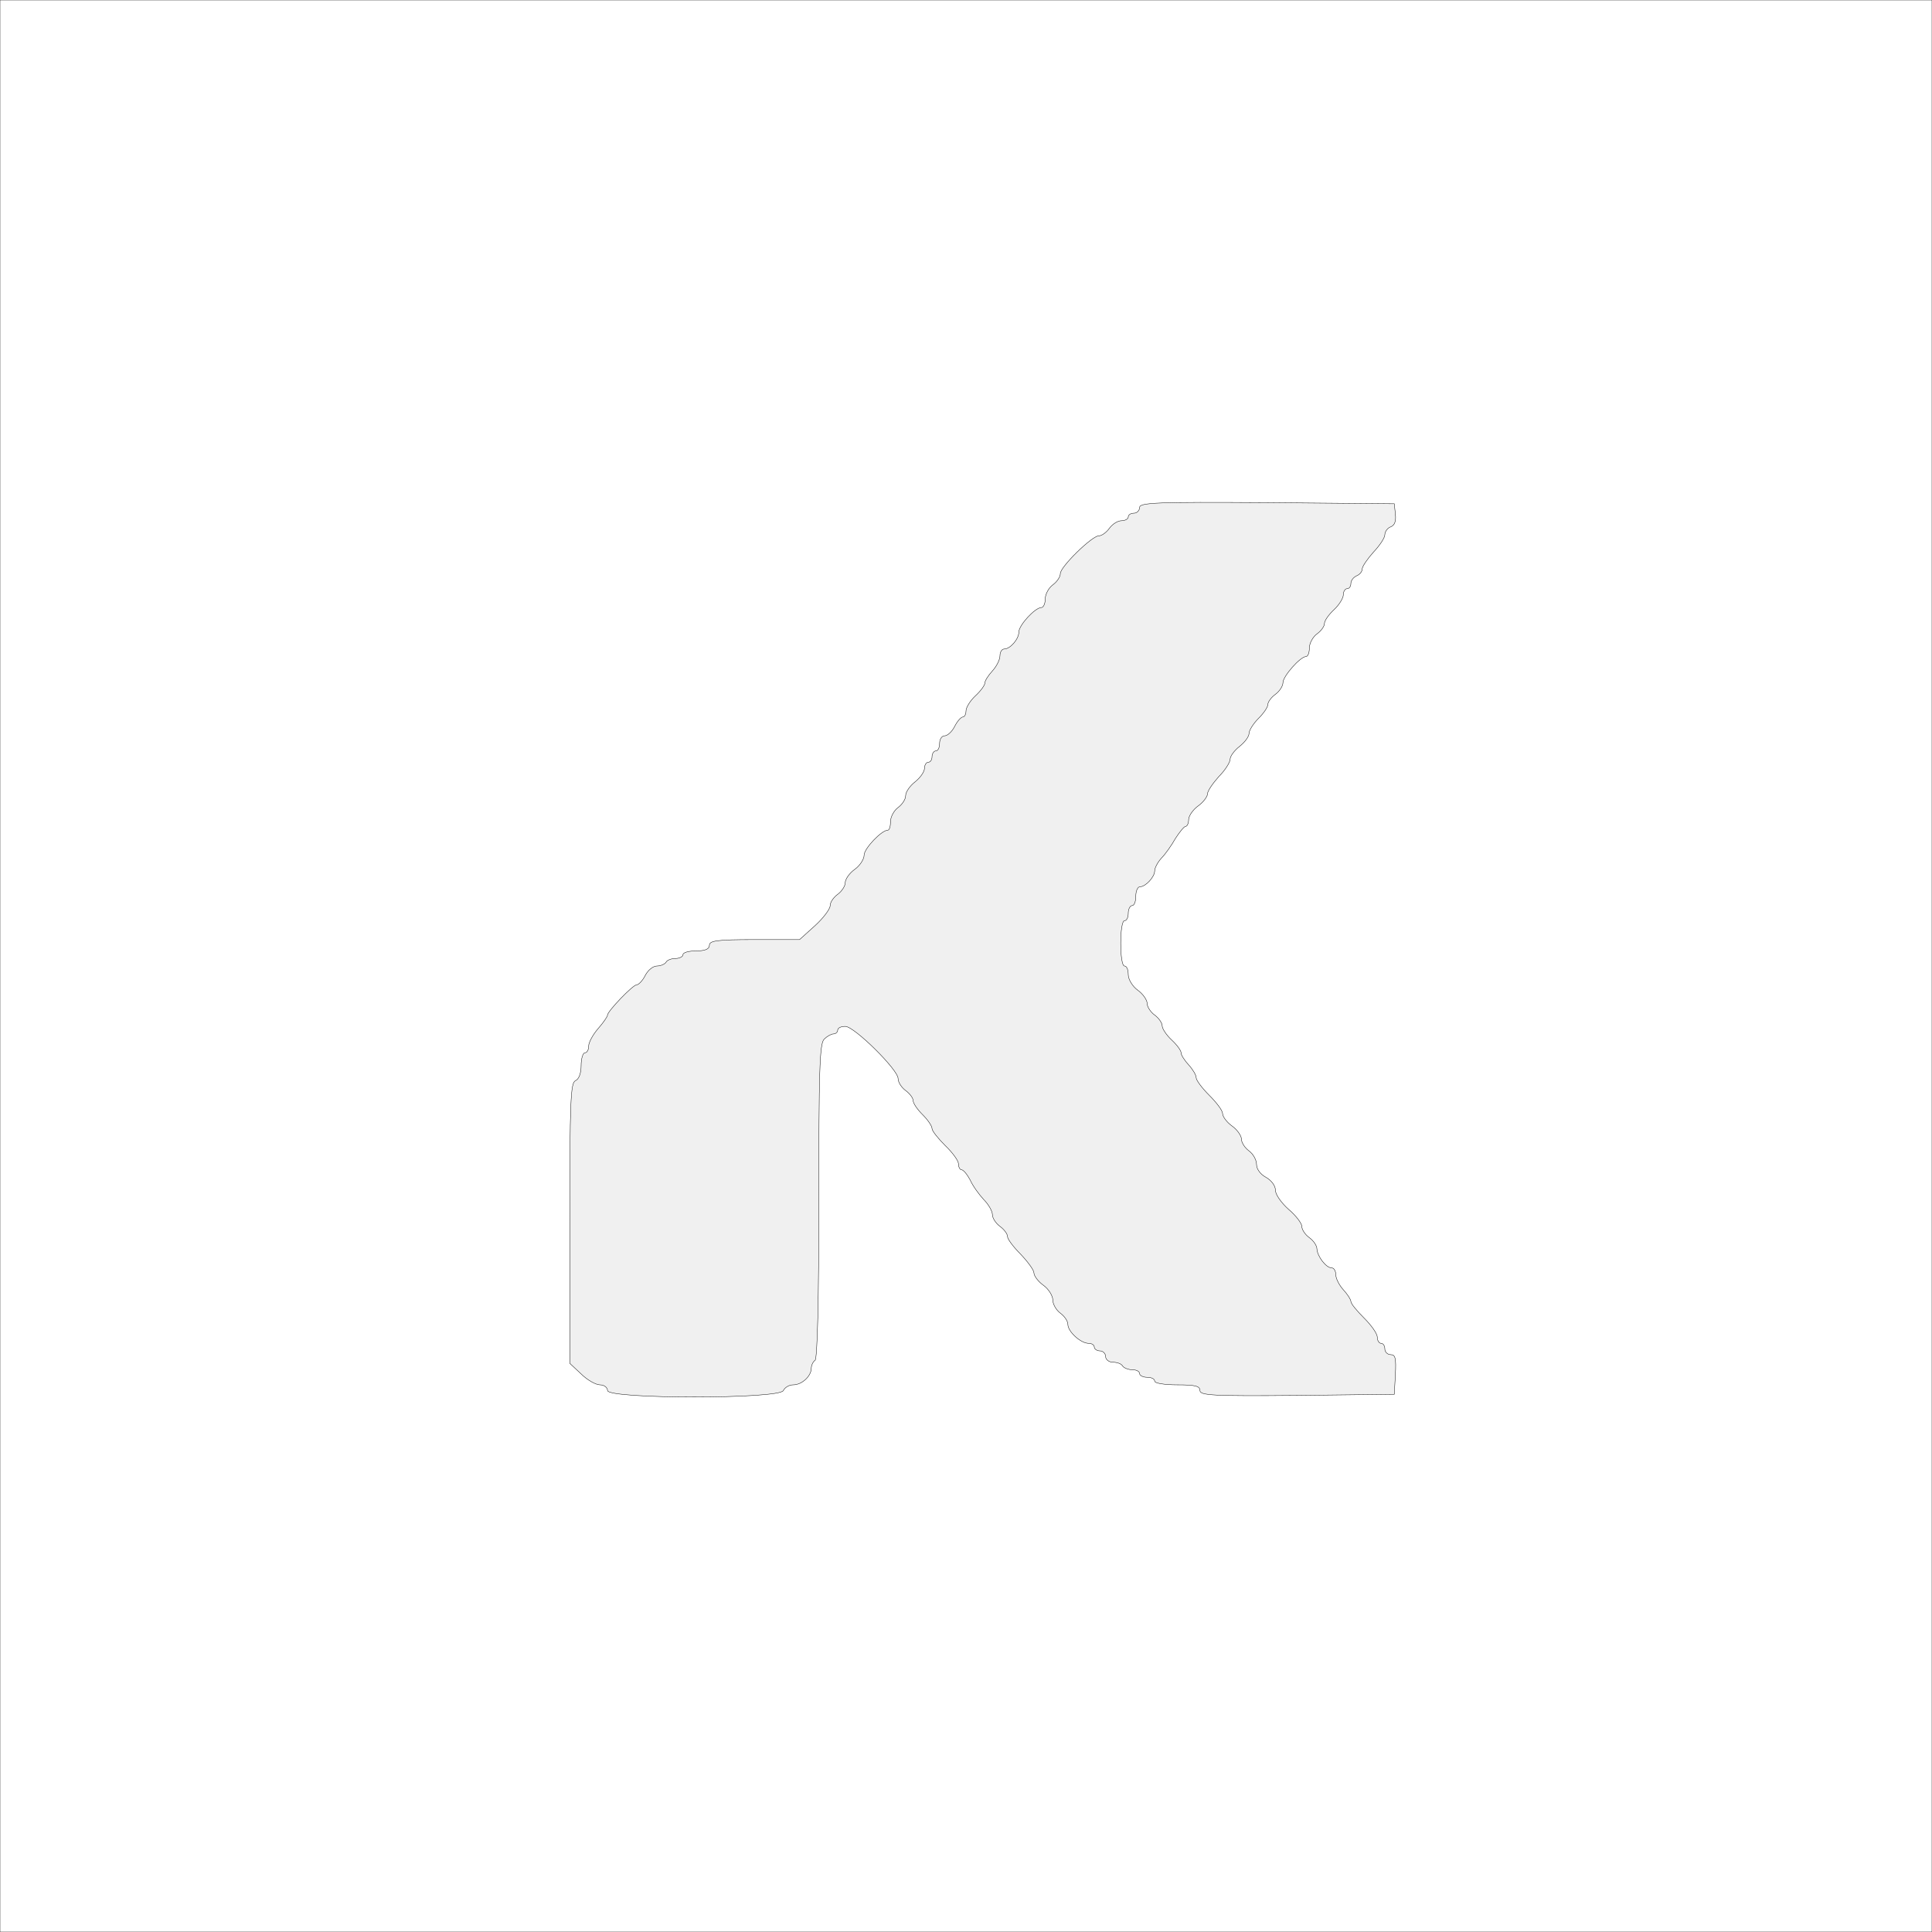
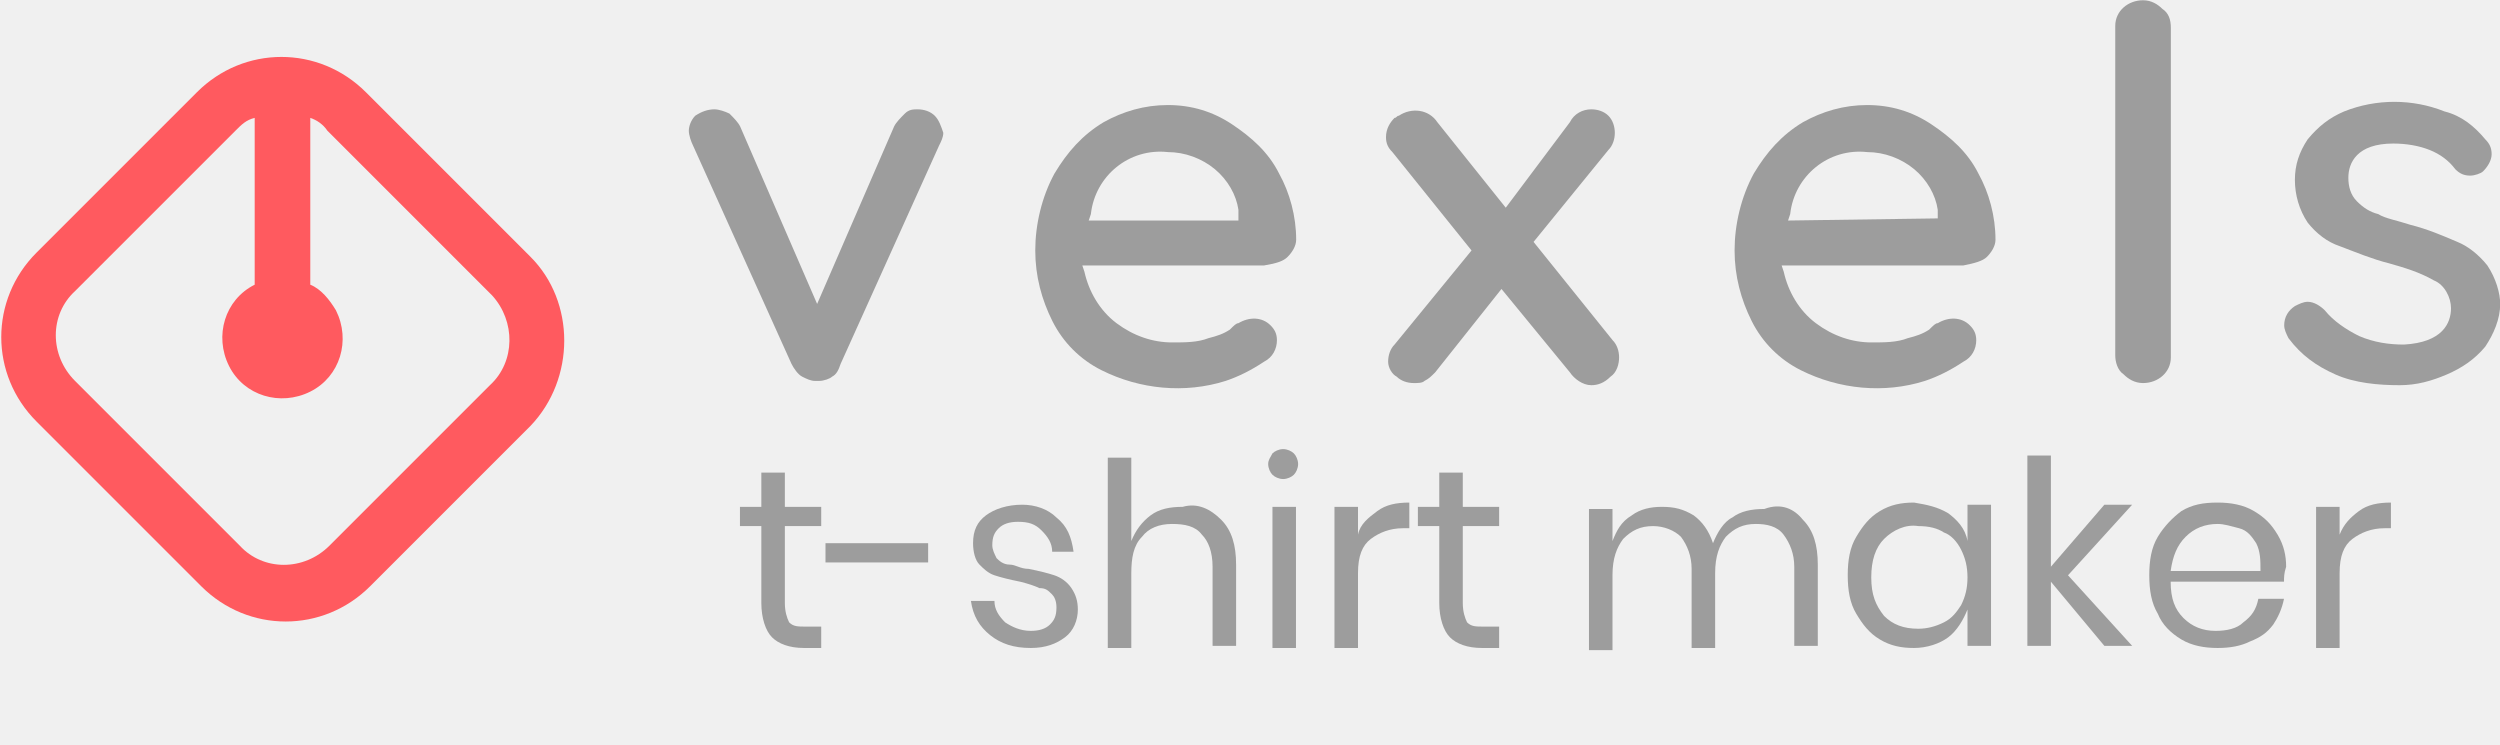
- <svg xmlns="http://www.w3.org/2000/svg" version="1.0" width="512pt" height="512pt" viewBox="0 0 512 512">
-   <g transform="translate(0,512) scale(0.1,-0.1)" fill="transperent" stroke="black">
-     <path fill="white" d="M0 2560 l0 -2560 2560 0 2560 0 0 2560 0 2560 -2560 0 -2560 0 0 -2560z m3698 1197 c2 -18 -2 -29 -12 -33 -9 -3 -16 -13 -16 -21 0 -8 -13 -28 -30 -46 -16 -18 -30 -38 -30 -45 0 -7 -7 -15 -15 -18 -8 -4 -15 -12 -15 -20 0 -8 -4 -14 -10 -14 -5 0 -10 -7 -10 -16 0 -9 -11 -27 -25 -40 -14 -13 -25 -29 -25 -36 0 -8 -9 -20 -20 -28 -11 -8 -20 -25 -20 -37 0 -13 -4 -23 -9 -23 -15 0 -61 -52 -61 -69 0 -9 -9 -23 -20 -31 -11 -8 -20 -20 -20 -27 0 -7 -11 -23 -25 -37 -14 -14 -25 -32 -25 -40 0 -8 -11 -23 -25 -34 -14 -11 -25 -26 -25 -34 0 -8 -13 -29 -30 -46 -16 -18 -30 -38 -30 -46 0 -7 -11 -22 -25 -32 -14 -10 -25 -27 -25 -36 0 -10 -4 -18 -8 -18 -4 0 -16 -15 -27 -32 -10 -18 -27 -42 -37 -52 -10 -11 -18 -26 -18 -34 0 -16 -24 -42 -39 -42 -6 0 -11 -11 -11 -25 0 -14 -4 -25 -10 -25 -5 0 -10 -9 -10 -20 0 -11 -4 -20 -10 -20 -6 0 -10 -27 -10 -60 0 -33 4 -60 10 -60 6 0 10 -10 10 -23 0 -12 11 -31 25 -41 14 -10 25 -26 25 -35 0 -9 9 -23 20 -31 11 -8 20 -21 20 -29 0 -7 11 -24 25 -37 14 -13 25 -28 25 -34 0 -6 9 -20 20 -32 11 -12 20 -27 20 -34 0 -7 16 -28 35 -47 19 -19 35 -40 35 -48 0 -8 11 -23 25 -33 14 -10 25 -26 25 -35 0 -9 9 -23 20 -31 11 -8 20 -24 20 -36 0 -12 10 -26 25 -34 14 -8 25 -22 25 -34 0 -12 16 -34 35 -51 19 -16 35 -37 35 -45 0 -9 9 -22 20 -30 11 -8 20 -21 20 -30 1 -19 24 -50 39 -50 6 0 11 -8 11 -18 0 -10 9 -28 20 -40 11 -12 20 -26 20 -31 0 -6 16 -25 35 -44 19 -19 35 -41 35 -51 0 -9 5 -16 10 -16 6 0 10 -7 10 -15 0 -8 7 -15 16 -15 12 0 14 -10 12 -52 l-3 -53 -257 -3 c-225 -2 -258 0 -258 13 0 12 -13 15 -60 15 -33 0 -60 4 -60 10 0 6 -9 10 -20 10 -11 0 -20 5 -20 10 0 6 -9 10 -19 10 -11 0 -23 5 -26 10 -3 6 -15 10 -26 10 -10 0 -19 7 -19 15 0 8 -7 15 -15 15 -8 0 -15 5 -15 10 0 6 -7 10 -15 10 -21 0 -55 31 -55 50 0 9 -9 22 -20 30 -11 8 -20 24 -20 35 0 11 -11 29 -25 39 -14 10 -25 25 -25 33 0 7 -16 29 -35 49 -19 19 -35 40 -35 47 0 7 -9 19 -20 27 -11 8 -20 22 -20 31 0 9 -10 27 -23 40 -12 13 -29 36 -36 52 -8 15 -18 27 -23 27 -4 0 -8 7 -8 16 0 8 -16 30 -35 48 -19 19 -35 39 -35 45 0 7 -11 23 -25 37 -14 14 -25 30 -25 37 0 7 -9 19 -20 27 -11 8 -20 22 -20 32 0 23 -116 138 -140 138 -11 0 -20 -4 -20 -10 0 -5 -5 -10 -11 -10 -6 0 -17 -6 -25 -14 -12 -12 -14 -83 -14 -430 0 -266 -4 -417 -10 -421 -5 -3 -10 -13 -10 -21 0 -21 -25 -44 -48 -44 -11 0 -22 -7 -26 -15 -8 -23 -466 -23 -466 0 0 8 -9 15 -20 15 -11 0 -34 13 -50 29 l-30 28 0 372 c0 321 2 372 15 377 9 4 15 19 15 40 0 19 5 34 10 34 6 0 10 8 10 18 0 9 11 30 25 46 14 16 25 32 25 36 0 10 67 80 77 80 5 0 16 11 23 25 7 14 21 25 31 25 10 0 21 5 24 10 3 6 15 10 26 10 10 0 19 5 19 10 0 6 16 10 35 10 24 0 35 5 35 15 0 12 20 15 120 15 l119 0 41 37 c22 20 40 44 40 53 0 9 9 22 20 30 11 8 20 22 20 31 0 9 11 25 25 35 14 10 25 27 25 38 0 17 46 66 63 66 4 0 7 10 7 23 0 12 9 29 20 37 11 8 20 22 20 31 0 10 11 26 25 37 14 11 25 27 25 36 0 9 5 16 10 16 6 0 10 7 10 15 0 8 5 15 10 15 6 0 10 9 10 20 0 11 6 20 13 20 8 0 20 11 27 25 7 14 17 25 22 25 4 0 8 7 8 16 0 9 11 27 25 40 14 13 25 28 25 34 0 6 9 20 20 32 11 12 20 30 20 40 0 10 5 18 11 18 16 0 39 26 39 45 0 18 43 65 60 65 5 0 10 10 10 23 0 12 9 29 20 37 11 8 20 21 20 30 0 18 84 100 102 100 8 0 20 9 28 20 8 11 22 20 32 20 10 0 18 5 18 10 0 6 7 10 15 10 8 0 15 7 15 15 0 13 42 15 338 13 l337 -3 3 -28z" />
+ <svg xmlns="http://www.w3.org/2000/svg" version="1.1" id="Layer_1" x="0px" y="0px" viewBox="-247 379.2 116.9 34.8" style="enable-background:new -247 379.2 116.9 34.8;" xml:space="preserve">
+   <style type="text/css">
+ 	.st0{fill:#FF5A5F;}
+ 	.st1{fill:#9D9D9D;}
+ </style>
+   <g id="Group_2095" transform="translate(14.309 10.012)">
+     <path id="Path_8094" class="st0" d="M-236.5,381.2l-7.7-7.7c-2.2-2.2-5.7-2.2-7.9,0l-7.5,7.5c-2.2,2.2-2.2,5.7,0,7.9l7.7,7.7   c2.2,2.2,5.7,2.2,7.9,0l7.5-7.5C-234.4,386.9-234.4,383.3-236.5,381.2z M-238.4,387.2l-7.5,7.5c-1.2,1.2-3.1,1.2-4.2,0l-7.7-7.7   c-1.2-1.2-1.2-3.1,0-4.2c0,0,0,0,0,0l7.5-7.5c0.3-0.3,0.5-0.5,0.9-0.6v7.8c-1.4,0.7-1.9,2.4-1.2,3.8c0.7,1.4,2.4,1.9,3.8,1.2   s1.9-2.4,1.2-3.8c-0.3-0.5-0.7-1-1.2-1.2v-7.8c0.3,0.1,0.6,0.3,0.8,0.6l7.7,7.7C-237.2,384.2-237.2,386.1-238.4,387.2L-238.4,387.2   z" />
+     <path id="Path_8095" class="st1" d="M-217.6,374.6c-0.2-0.2-0.5-0.3-0.8-0.3c-0.2,0-0.4,0-0.6,0.2c-0.2,0.2-0.4,0.4-0.5,0.6   l-3.6,8.3l-3.6-8.3c-0.1-0.2-0.3-0.4-0.5-0.6c-0.2-0.1-0.5-0.2-0.7-0.2c-0.3,0-0.6,0.1-0.9,0.3c-0.2,0.2-0.3,0.5-0.3,0.7   c0,0.2,0.1,0.5,0.2,0.7l4.6,10.2c0.1,0.2,0.3,0.5,0.5,0.6c0.2,0.1,0.4,0.2,0.6,0.2l0.2,0c0.2,0,0.5-0.1,0.6-0.2   c0.2-0.1,0.3-0.3,0.4-0.6l4.6-10.2c0.1-0.2,0.2-0.4,0.2-0.6C-217.3,375.1-217.4,374.8-217.6,374.6z" />
+     <path id="Path_8096" class="st1" d="M-201.1,381.2c0.2-0.2,0.4-0.5,0.4-0.8c0-1.1-0.3-2.2-0.8-3.1c-0.5-1-1.3-1.7-2.2-2.3   c-0.9-0.6-1.9-0.9-3-0.9c-1.1,0-2.1,0.3-3,0.8c-1,0.6-1.7,1.4-2.3,2.4c-0.6,1.1-0.9,2.4-0.9,3.6c0,1.2,0.3,2.3,0.8,3.3   c0.5,1,1.3,1.8,2.3,2.3c1.8,0.9,3.9,1.1,5.8,0.5c0.6-0.2,1.2-0.5,1.8-0.9c0.4-0.2,0.6-0.6,0.6-1c0-0.3-0.1-0.5-0.3-0.7   c-0.4-0.4-1-0.4-1.5-0.1c-0.1,0-0.2,0.1-0.4,0.3c-0.3,0.2-0.6,0.3-1,0.4c-0.5,0.2-1.1,0.2-1.7,0.2c-0.9,0-1.8-0.3-2.6-0.9   c-0.8-0.6-1.3-1.5-1.5-2.4l-0.1-0.3h8.5C-201.6,381.5-201.3,381.4-201.1,381.2z M-203.4,379.5h-7l0.1-0.3c0.2-1.8,1.8-3.1,3.6-2.9   c0.8,0,1.6,0.3,2.2,0.8c0.6,0.5,1,1.2,1.1,1.9L-203.4,379.5z" />
+     <path id="Path_8097" class="st1" d="M-185.9,385.1l-3.7-4.6l3.5-4.3c0.2-0.2,0.3-0.5,0.3-0.8c0-0.3-0.1-0.6-0.3-0.8   c-0.2-0.2-0.5-0.3-0.8-0.3c-0.4,0-0.8,0.2-1,0.6l-3,4l-3.2-4c-0.4-0.6-1.2-0.7-1.8-0.3c-0.1,0-0.1,0.1-0.2,0.1   c-0.2,0.2-0.4,0.5-0.4,0.9c0,0.3,0.1,0.5,0.3,0.7l3.7,4.6l-3.6,4.4c-0.2,0.2-0.3,0.5-0.3,0.8c0,0.3,0.2,0.6,0.4,0.7   c0.2,0.2,0.5,0.3,0.8,0.3c0.2,0,0.4,0,0.5-0.1c0.2-0.1,0.3-0.2,0.5-0.4l3.1-3.9l3.2,3.9c0.2,0.3,0.6,0.6,1,0.6   c0.3,0,0.6-0.1,0.9-0.4c0.3-0.2,0.4-0.6,0.4-0.9C-185.6,385.6-185.7,385.3-185.9,385.1z" />
+     <path id="Path_8098" class="st1" d="M-168.4,381.2c0.2-0.2,0.4-0.5,0.4-0.8c0-1.1-0.3-2.2-0.8-3.1c-0.5-1-1.3-1.7-2.2-2.3   c-0.9-0.6-1.9-0.9-3-0.9c-1.1,0-2.1,0.3-3,0.8c-1,0.6-1.7,1.4-2.3,2.4c-0.6,1.1-0.9,2.4-0.9,3.6c0,1.2,0.3,2.3,0.8,3.3   c0.5,1,1.3,1.8,2.3,2.3c1.8,0.9,3.9,1.1,5.8,0.5c0.6-0.2,1.2-0.5,1.8-0.9c0.4-0.2,0.6-0.6,0.6-1c0-0.3-0.1-0.5-0.3-0.7   c-0.4-0.4-1-0.4-1.5-0.1c-0.1,0-0.2,0.1-0.4,0.3c-0.3,0.2-0.6,0.3-1,0.4c-0.5,0.2-1.1,0.2-1.7,0.2c-0.9,0-1.8-0.3-2.6-0.9   c-0.8-0.6-1.3-1.5-1.5-2.4l-0.1-0.3h8.5C-169,381.5-168.6,381.4-168.4,381.2z M-177.7,379.5l0.1-0.3c0.2-1.8,1.8-3.1,3.6-2.9   c0.8,0,1.6,0.3,2.2,0.8c0.6,0.5,1,1.2,1.1,1.9v0.4L-177.7,379.5z" />
+     <path id="Path_8099" class="st1" d="M-160.2,369.6c-0.2-0.2-0.5-0.4-0.9-0.4c-0.7,0-1.3,0.5-1.3,1.2c0,0,0,0,0,0.1v15.3   c0,0.3,0.1,0.7,0.4,0.9c0.2,0.2,0.5,0.4,0.9,0.4c0.7,0,1.3-0.5,1.3-1.2c0,0,0,0,0-0.1v-15.3C-159.8,370.1-159.9,369.8-160.2,369.6z   " />
+     <path id="Path_8100" class="st1" d="M-145,381.6c-0.4-0.5-0.9-0.9-1.4-1.1c-0.7-0.3-1.4-0.6-2.2-0.8c-0.6-0.2-1.2-0.3-1.5-0.5   c-0.4-0.1-0.7-0.3-1-0.6c-0.3-0.3-0.4-0.7-0.4-1.1c0-0.7,0.4-1.6,2.1-1.6c0.6,0,1.2,0.1,1.7,0.3c0.5,0.2,0.9,0.5,1.2,0.9   c0.2,0.2,0.4,0.3,0.7,0.3c0.2,0,0.5-0.1,0.6-0.2c0.2-0.2,0.4-0.5,0.4-0.8c0-0.3-0.1-0.5-0.3-0.7c-0.5-0.6-1.1-1.1-1.9-1.3   c-1.5-0.6-3.2-0.6-4.7,0c-0.7,0.3-1.2,0.7-1.7,1.3c-0.4,0.6-0.6,1.2-0.6,1.9c0,0.7,0.2,1.4,0.6,2c0.4,0.5,0.9,0.9,1.5,1.1   c0.8,0.3,1.5,0.6,2.3,0.8c0.7,0.2,1.4,0.4,2.1,0.8c0.5,0.2,0.8,0.8,0.8,1.3c0,0.7-0.4,1.6-2.2,1.7c-0.7,0-1.4-0.1-2.1-0.4   c-0.6-0.3-1.2-0.7-1.6-1.2c-0.2-0.2-0.5-0.4-0.8-0.4c-0.2,0-0.4,0.1-0.6,0.2c-0.3,0.2-0.5,0.5-0.5,0.9c0,0.2,0.1,0.4,0.2,0.6   c0.6,0.8,1.3,1.3,2.2,1.7c0.9,0.4,2,0.5,3,0.5c0.8,0,1.5-0.2,2.2-0.5c0.7-0.3,1.3-0.7,1.8-1.3c0.4-0.6,0.7-1.3,0.7-2   C-144.4,382.9-144.6,382.2-145,381.6z" />
+   </g>
+   <text transform="matrix(1 0 0 1 -212.929 452.1657)" class="st1" style="font-family:'Poppins-Regular'; font-size:12px;">t-shirt maker</text>
+   <g>
+     <path class="st1" d="M-208.6,408.5v1h-0.8c-0.7,0-1.2-0.2-1.5-0.5c-0.3-0.3-0.5-0.9-0.5-1.6v-3.6h-1v-0.9h1v-1.6h1.1v1.6h1.7v0.9   h-1.7v3.6c0,0.4,0.1,0.7,0.2,0.9c0.2,0.2,0.4,0.2,0.8,0.2H-208.6z" />
+     <path class="st1" d="M-203.6,404.6v0.9h-4.8v-0.9H-203.6z" />
+     <path class="st1" d="M-197.6,403.4c0.5,0.4,0.7,0.9,0.8,1.6h-1c0-0.4-0.2-0.7-0.5-1s-0.6-0.4-1.1-0.4c-0.4,0-0.7,0.1-0.9,0.3   c-0.2,0.2-0.3,0.4-0.3,0.8c0,0.2,0.1,0.4,0.2,0.6c0.1,0.1,0.3,0.3,0.6,0.3s0.5,0.2,0.9,0.2c0.5,0.1,0.9,0.2,1.2,0.3   c0.3,0.1,0.6,0.3,0.8,0.6s0.3,0.6,0.3,1c0,0.5-0.2,1-0.6,1.3c-0.4,0.3-0.9,0.5-1.6,0.5c-0.8,0-1.4-0.2-1.9-0.6   c-0.5-0.4-0.8-0.9-0.9-1.6h1.1c0,0.4,0.2,0.7,0.5,1c0.3,0.2,0.7,0.4,1.2,0.4c0.4,0,0.7-0.1,0.9-0.3s0.3-0.4,0.3-0.8   c0-0.3-0.1-0.5-0.2-0.6c-0.2-0.2-0.3-0.3-0.6-0.3c-0.2-0.1-0.5-0.2-0.9-0.3c-0.5-0.1-0.9-0.2-1.2-0.3s-0.5-0.3-0.7-0.5   c-0.2-0.2-0.3-0.6-0.3-1c0-0.6,0.2-1,0.6-1.3s1-0.5,1.7-0.5C-198.6,402.8-198,403-197.6,403.4z" />
+     <path class="st1" d="M-189.9,403.5c0.5,0.5,0.7,1.2,0.7,2.1v3.8h-1.1v-3.7c0-0.7-0.2-1.2-0.5-1.5c-0.3-0.4-0.8-0.5-1.4-0.5   c-0.6,0-1.1,0.2-1.4,0.6c-0.4,0.4-0.5,1-0.5,1.7v3.5h-1.1v-8.9h1.1v3.9c0.2-0.5,0.5-0.9,0.9-1.2c0.4-0.3,0.9-0.4,1.5-0.4   C-191,402.7-190.4,403-189.9,403.5z" />
+     <path class="st1" d="M-187.5,400.4c0.1-0.1,0.3-0.2,0.5-0.2c0.2,0,0.4,0.1,0.5,0.2s0.2,0.3,0.2,0.5c0,0.2-0.1,0.4-0.2,0.5   s-0.3,0.2-0.5,0.2c-0.2,0-0.4-0.1-0.5-0.2c-0.1-0.1-0.2-0.3-0.2-0.5C-187.7,400.7-187.6,400.6-187.5,400.4z M-186.4,402.9v6.6h-1.1   v-6.6H-186.4z" />
+     <path class="st1" d="M-182.6,403.1c0.4-0.3,0.9-0.4,1.5-0.4v1.2h-0.3c-0.6,0-1.1,0.2-1.5,0.5c-0.4,0.3-0.6,0.8-0.6,1.6v3.5h-1.1   v-6.6h1.1v1.3C-183.4,403.7-183,403.4-182.6,403.1z" />
+     <path class="st1" d="M-176.9,408.5v1h-0.8c-0.7,0-1.2-0.2-1.5-0.5c-0.3-0.3-0.5-0.9-0.5-1.6v-3.6h-1v-0.9h1v-1.6h1.1v1.6h1.7v0.9   h-1.7v3.6c0,0.4,0.1,0.7,0.2,0.9c0.2,0.2,0.4,0.2,0.8,0.2H-176.9z" />
+     <path class="st1" d="M-162.7,403.5c0.5,0.5,0.7,1.2,0.7,2.1v3.8h-1.1v-3.7c0-0.6-0.2-1.1-0.5-1.5s-0.8-0.5-1.3-0.5   c-0.6,0-1,0.2-1.4,0.6c-0.3,0.4-0.5,0.9-0.5,1.7v3.5h-1.1v-3.7c0-0.6-0.2-1.1-0.5-1.5c-0.3-0.3-0.8-0.5-1.3-0.5   c-0.6,0-1,0.2-1.4,0.6c-0.3,0.4-0.5,0.9-0.5,1.7v3.5h-1.1v-6.6h1.1v1.5c0.2-0.5,0.4-0.9,0.9-1.2c0.4-0.3,0.9-0.4,1.4-0.4   c0.6,0,1,0.1,1.5,0.4c0.4,0.3,0.7,0.7,0.9,1.3c0.2-0.5,0.5-1,0.9-1.2c0.4-0.3,0.9-0.4,1.5-0.4C-163.7,402.7-163.1,403-162.7,403.5z   " />
+     <path class="st1" d="M-155.9,403.2c0.4,0.3,0.8,0.7,0.9,1.3v-1.7h1.1v6.6h-1.1v-1.7c-0.2,0.5-0.5,1-0.9,1.3c-0.4,0.3-1,0.5-1.6,0.5   c-0.6,0-1.1-0.1-1.6-0.4c-0.5-0.3-0.8-0.7-1.1-1.2c-0.3-0.5-0.4-1.1-0.4-1.8c0-0.7,0.1-1.3,0.4-1.8c0.3-0.5,0.6-0.9,1.1-1.2   c0.5-0.3,1-0.4,1.6-0.4C-156.9,402.8-156.4,402.9-155.9,403.2z M-158.9,404.4c-0.4,0.4-0.6,1-0.6,1.8s0.2,1.3,0.6,1.8   c0.4,0.4,0.9,0.6,1.6,0.6c0.4,0,0.8-0.1,1.2-0.3s0.6-0.5,0.8-0.8c0.2-0.4,0.3-0.8,0.3-1.3c0-0.5-0.1-0.9-0.3-1.3   c-0.2-0.4-0.5-0.7-0.8-0.8c-0.3-0.2-0.7-0.3-1.2-0.3C-157.9,403.7-158.5,404-158.9,404.4z" />
+     <path class="st1" d="M-148.6,409.4l-2.5-3v3h-1.1v-8.9h1.1v5.2l2.5-2.9h1.3l-3,3.3l3,3.3H-148.6z" />
+     <path class="st1" d="M-140.2,406.4h-5.3c0,0.8,0.2,1.3,0.6,1.7c0.4,0.4,0.9,0.6,1.5,0.6c0.5,0,1-0.1,1.3-0.4   c0.4-0.3,0.6-0.6,0.7-1.1h1.2c-0.1,0.5-0.3,0.9-0.5,1.2c-0.3,0.4-0.6,0.6-1.1,0.8c-0.4,0.2-0.9,0.3-1.5,0.3c-0.6,0-1.2-0.1-1.7-0.4   c-0.5-0.3-0.9-0.7-1.1-1.2c-0.3-0.5-0.4-1.1-0.4-1.8c0-0.7,0.1-1.3,0.4-1.8c0.3-0.5,0.7-0.9,1.1-1.2c0.5-0.3,1-0.4,1.7-0.4   c0.6,0,1.2,0.1,1.7,0.4c0.5,0.3,0.8,0.6,1.1,1.1s0.4,1,0.4,1.5C-140.2,406-140.2,406.2-140.2,406.4z M-141.5,404.6   c-0.2-0.3-0.4-0.6-0.8-0.7s-0.7-0.2-1-0.2c-0.6,0-1.1,0.2-1.5,0.6s-0.6,0.9-0.7,1.6h4.2C-141.3,405.4-141.3,405-141.5,404.6z" />
+     <path class="st1" d="M-136.7,403.1c0.4-0.3,0.9-0.4,1.5-0.4v1.2h-0.3c-0.6,0-1.1,0.2-1.5,0.5c-0.4,0.3-0.6,0.8-0.6,1.6v3.5h-1.1   v-6.6h1.1v1.3C-137.4,403.7-137.1,403.4-136.7,403.1z" />
  </g>
</svg>
